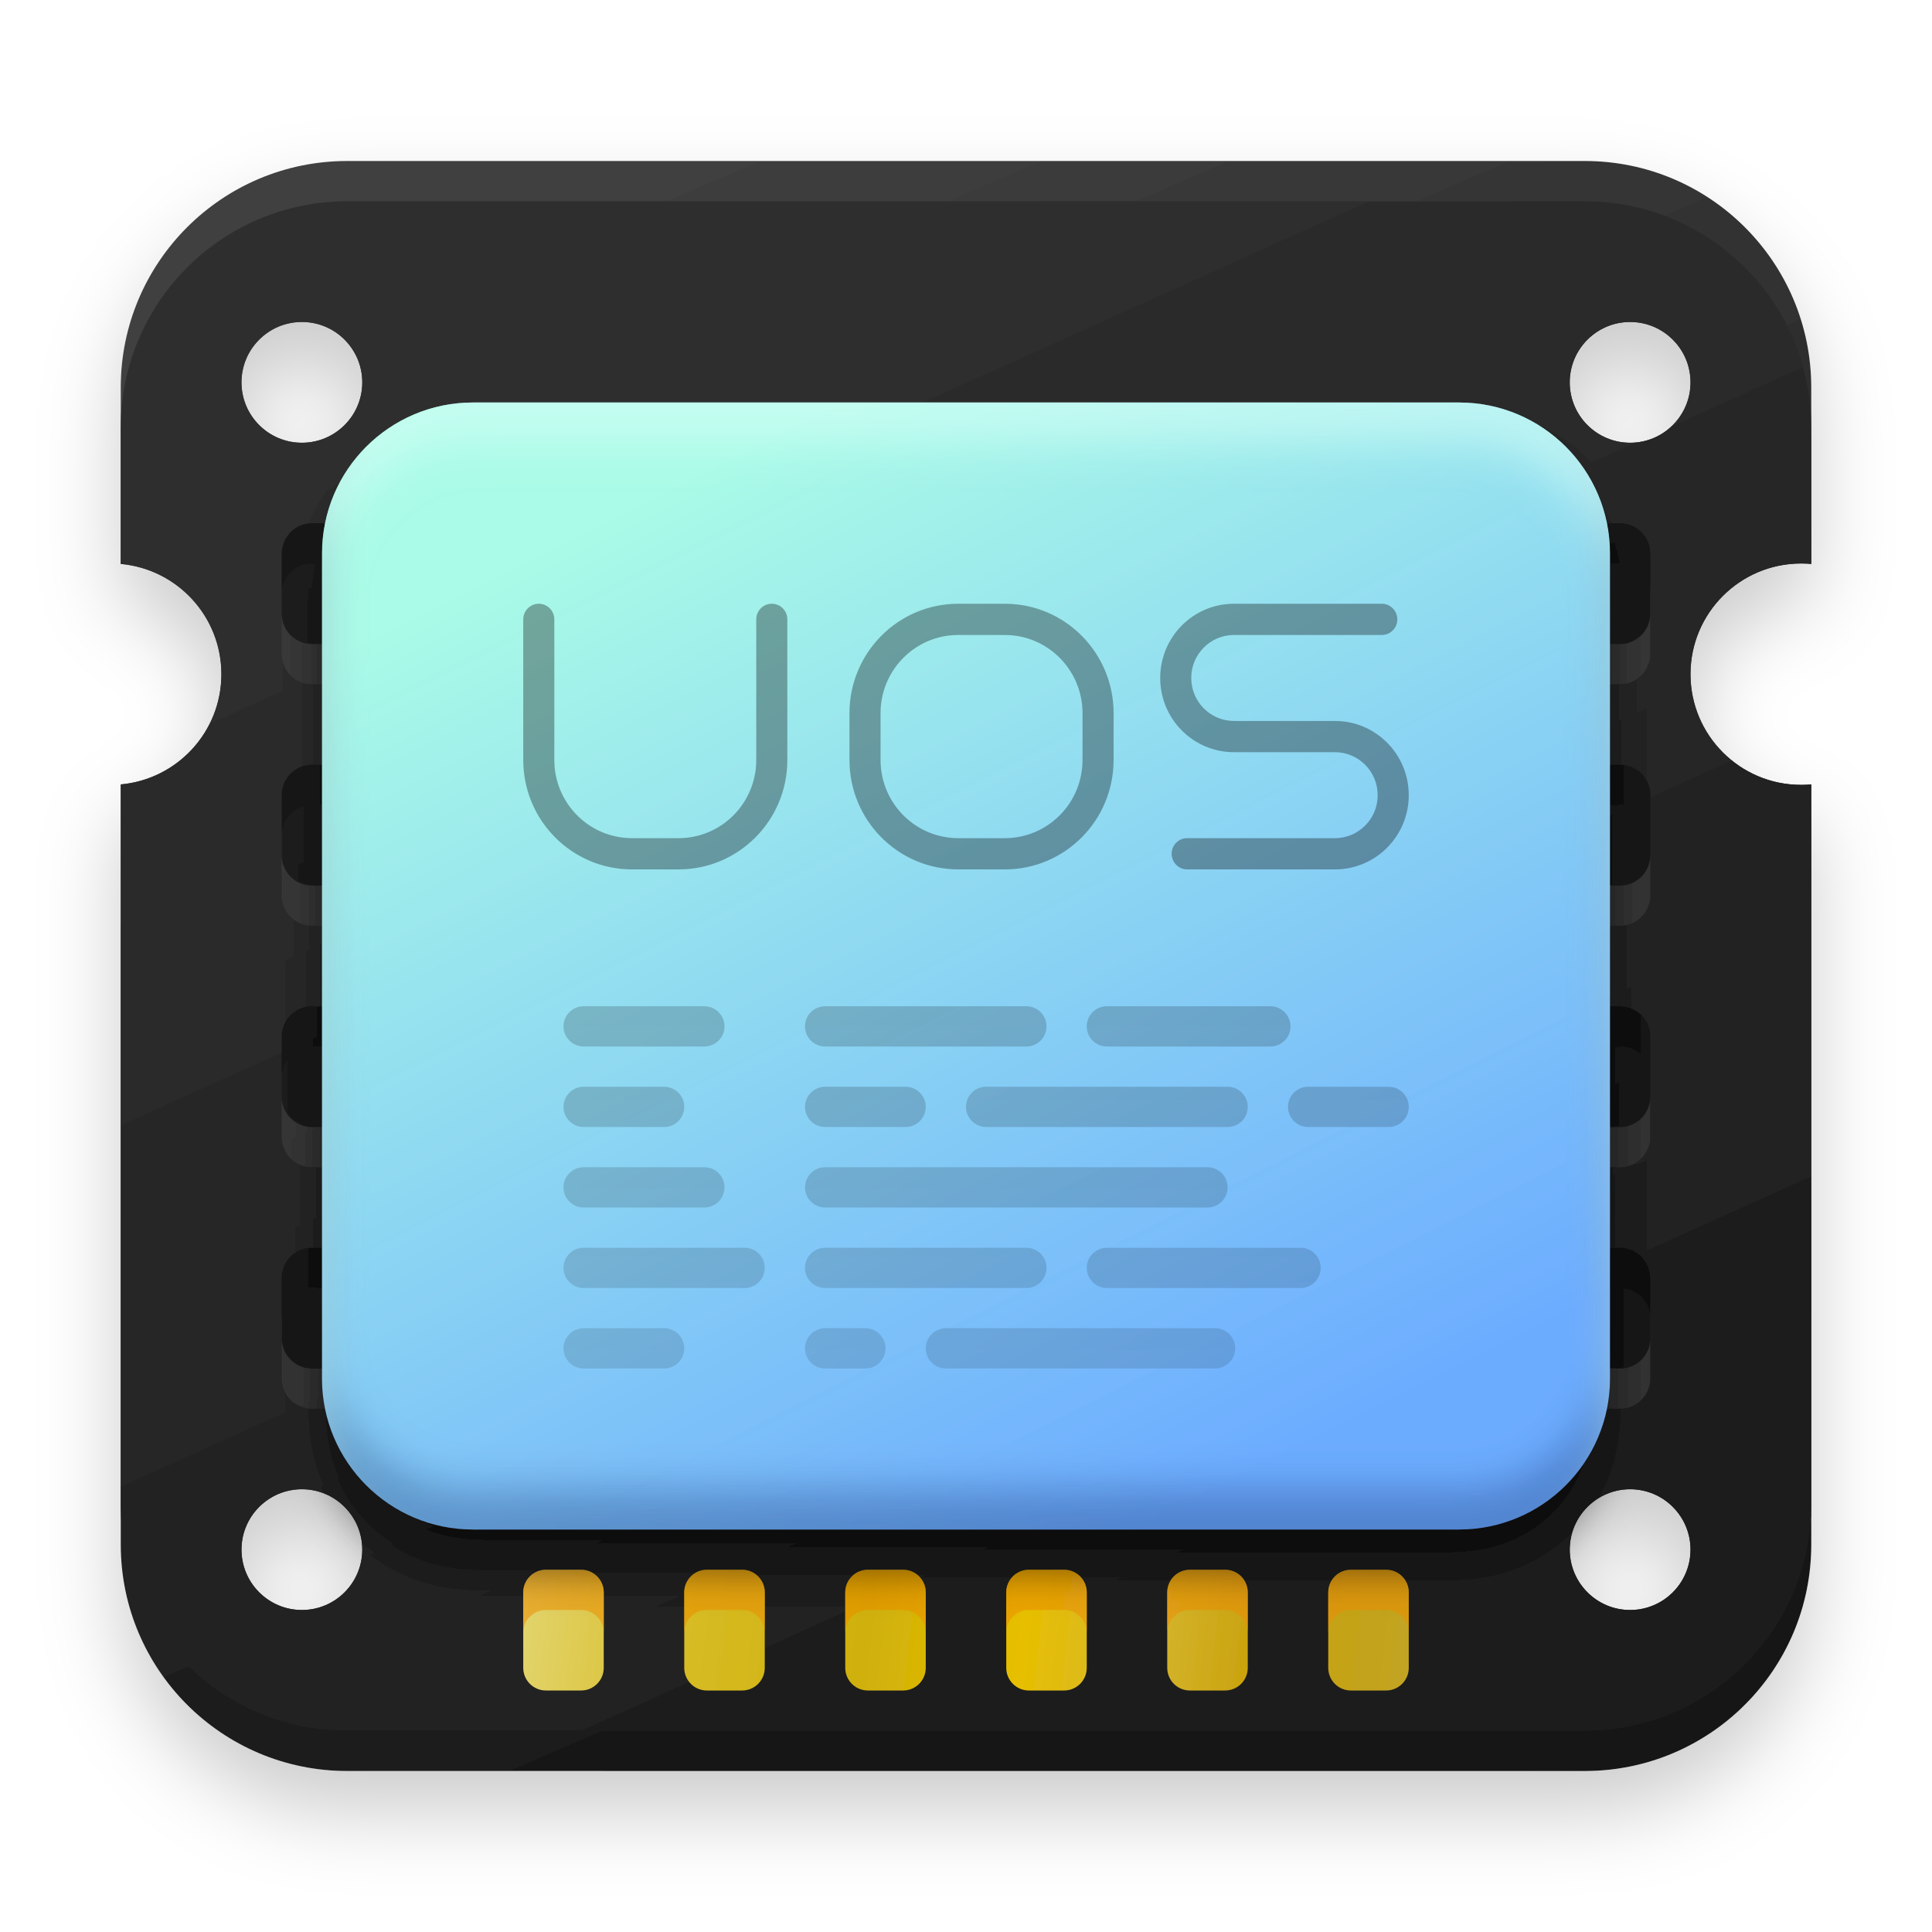
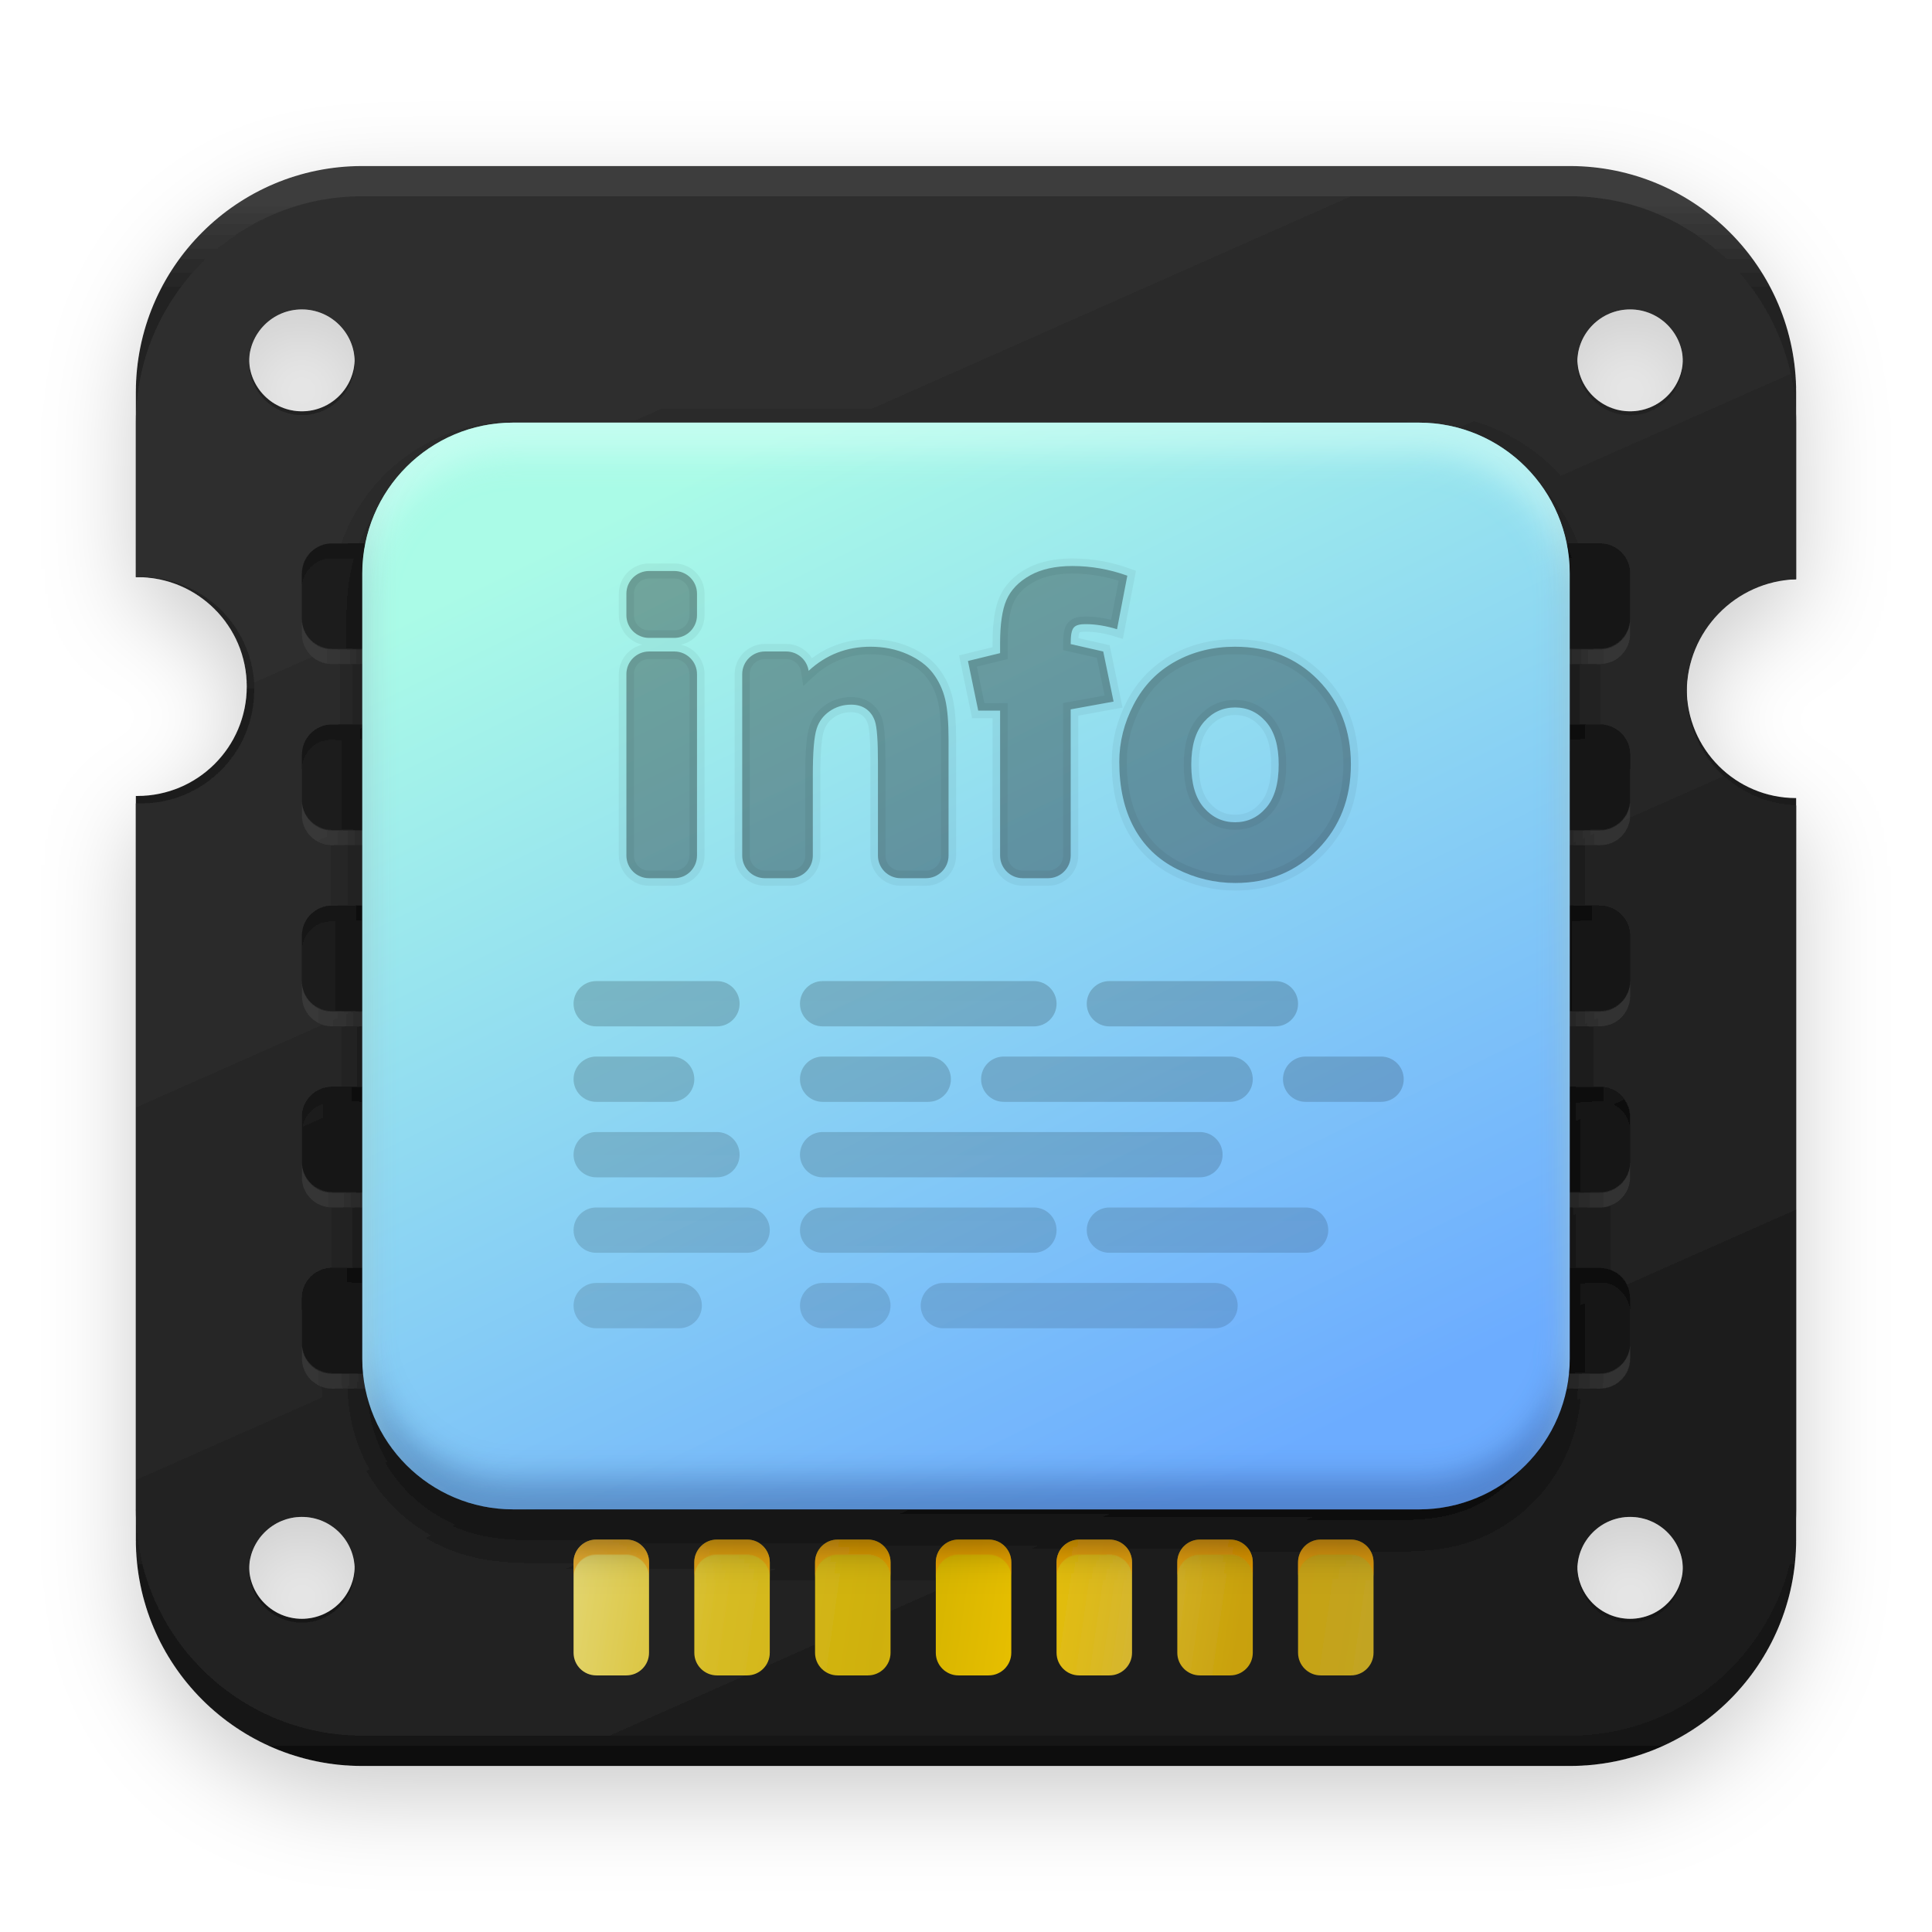
- <svg xmlns="http://www.w3.org/2000/svg" xmlns:xlink="http://www.w3.org/1999/xlink" width="48" height="48" viewBox="0 0 48 48">
+ <svg xmlns="http://www.w3.org/2000/svg" xmlns:xlink="http://www.w3.org/1999/xlink" width="128px" height="128px" viewBox="0 0 128 128" version="1.1">
  <defs>
-     <filter id="deepin-devicemanager48-a" width="130.2%" height="132.5%" x="-15.1%" y="-16.2%" filterUnits="objectBoundingBox">
-       <feOffset dy="1" in="SourceAlpha" result="shadowOffsetOuter1" />
-       <feGaussianBlur in="shadowOffsetOuter1" result="shadowBlurOuter1" stdDeviation="1" />
+     <filter x="-14.5%" y="-15.1%" width="129.1%" height="130.2%" filterUnits="objectBoundingBox" id="filter-1">
+       <feOffset dx="0" dy="2" in="SourceAlpha" result="shadowOffsetOuter1" />
+       <feGaussianBlur stdDeviation="3" in="shadowOffsetOuter1" result="shadowBlurOuter1" />
      <feComposite in="shadowBlurOuter1" in2="SourceAlpha" operator="out" result="shadowBlurOuter1" />
-       <feColorMatrix in="shadowBlurOuter1" result="shadowMatrixOuter1" values="0 0 0 0 0   0 0 0 0 0   0 0 0 0 0  0 0 0 0.2 0" />
+       <feColorMatrix values="0 0 0 0 0   0 0 0 0 0   0 0 0 0 0  0 0 0 0.2 0" type="matrix" in="shadowBlurOuter1" result="shadowMatrixOuter1" />
      <feMerge>
        <feMergeNode in="shadowMatrixOuter1" />
        <feMergeNode in="SourceGraphic" />
      </feMerge>
    </filter>
-     <linearGradient id="deepin-devicemanager48-b" x1="26.256%" x2="66.07%" y1="4.65%" y2="93.64%">
-       <stop offset="0%" stop-color="#3F3F3F" />
-       <stop offset="100%" stop-color="#141414" />
+     <linearGradient x1="50%" y1="1.467%" x2="50%" y2="100%" id="linearGradient-2">
+       <stop stop-color="#3E3E3E" offset="0%" />
+       <stop stop-color="#222222" offset="6.275%" />
+       <stop stop-color="#1A1A1A" offset="86.886%" />
+       <stop stop-color="#111111" offset="100%" />
    </linearGradient>
-     <linearGradient id="deepin-devicemanager48-c" x1="26.256%" x2="66.07%" y1="9.072%" y2="89.385%">
-       <stop offset="0%" stop-color="#2F2F2F" />
-       <stop offset="100%" stop-color="#1E1E1E" />
+     <linearGradient x1="26.256%" y1="7.009%" x2="66.07%" y2="91.37%" id="linearGradient-3">
+       <stop stop-color="#2F2F2F" offset="0%" />
+       <stop stop-color="#1E1E1E" offset="100%" />
    </linearGradient>
-     <path id="deepin-devicemanager48-d" d="M37.25,27 C37.664,27 38,27.336 38,27.75 L38,30.25 C38,30.664 37.664,31 37.25,31 L4.75,31 C4.336,31 4,30.664 4,30.25 L4,27.75 C4,27.336 4.336,27 4.75,27 L37.25,27 Z M37.25,21 C37.664,21 38,21.336 38,21.75 L38,24.25 C38,24.664 37.664,25 37.25,25 L4.75,25 C4.336,25 4,24.664 4,24.25 L4,21.75 C4,21.336 4.336,21 4.75,21 L37.25,21 Z M37.25,15 C37.664,15 38,15.336 38,15.75 L38,18.25 C38,18.664 37.664,19 37.25,19 L4.75,19 C4.336,19 4,18.664 4,18.25 L4,15.75 C4,15.336 4.336,15 4.75,15 L37.25,15 Z M37.25,9 C37.664,9 38,9.336 38,9.75 L38,12.25 C38,12.664 37.664,13 37.25,13 L4.75,13 C4.336,13 4,12.664 4,12.25 L4,9.75 C4,9.336 4.336,9 4.75,9 L37.25,9 Z" />
-     <filter id="deepin-devicemanager48-e" width="102.9%" height="104.5%" x="-1.5%" y="-2.3%" filterUnits="objectBoundingBox">
-       <feOffset dy="1" in="SourceAlpha" result="shadowOffsetInner1" />
-       <feComposite in="shadowOffsetInner1" in2="SourceAlpha" k2="-1" k3="1" operator="arithmetic" result="shadowInnerInner1" />
-       <feColorMatrix in="shadowInnerInner1" result="shadowMatrixInner1" values="0 0 0 0 0   0 0 0 0 0   0 0 0 0 0  0 0 0 0.183 0" />
-       <feOffset dy="-1" in="SourceAlpha" result="shadowOffsetInner2" />
-       <feComposite in="shadowOffsetInner2" in2="SourceAlpha" k2="-1" k3="1" operator="arithmetic" result="shadowInnerInner2" />
-       <feColorMatrix in="shadowInnerInner2" result="shadowMatrixInner2" values="0 0 0 0 1   0 0 0 0 1   0 0 0 0 1  0 0 0 0.12 0" />
+     <path d="M97,73 C98.105,73 99,73.895 99,75 L99,79 C99,80.105 98.105,81 97,81 L13,81 C11.895,81 11,80.105 11,79 L11,75 C11,73.895 11.895,73 13,73 L97,73 Z M97,61 C98.105,61 99,61.895 99,63 L99,67 C99,68.105 98.105,69 97,69 L13,69 C11.895,69 11,68.105 11,67 L11,63 C11,61.895 11.895,61 13,61 L97,61 Z M97,49 C98.105,49 99,49.895 99,51 L99,55 C99,56.105 98.105,57 97,57 L13,57 C11.895,57 11,56.105 11,55 L11,51 C11,49.895 11.895,49 13,49 L97,49 Z M97,37 C98.105,37 99,37.895 99,39 L99,43 C99,44.105 98.105,45 97,45 L13,45 C11.895,45 11,44.105 11,43 L11,39 C11,37.895 11.895,37 13,37 L97,37 Z M97,25 C98.105,25 99,25.895 99,27 L99,31 C99,32.105 98.105,33 97,33 L13,33 C11.895,33 11,32.105 11,31 L11,27 C11,25.895 11.895,25 13,25 L97,25 Z" id="path-4" />
+     <filter x="-0.6%" y="-0.9%" width="101.1%" height="101.8%" filterUnits="objectBoundingBox" id="filter-5">
+       <feOffset dx="0" dy="1" in="SourceAlpha" result="shadowOffsetInner1" />
+       <feComposite in="shadowOffsetInner1" in2="SourceAlpha" operator="arithmetic" k2="-1" k3="1" result="shadowInnerInner1" />
+       <feColorMatrix values="0 0 0 0 0   0 0 0 0 0   0 0 0 0 0  0 0 0 0.183 0" type="matrix" in="shadowInnerInner1" result="shadowMatrixInner1" />
+       <feOffset dx="0" dy="-1" in="SourceAlpha" result="shadowOffsetInner2" />
+       <feComposite in="shadowOffsetInner2" in2="SourceAlpha" operator="arithmetic" k2="-1" k3="1" result="shadowInnerInner2" />
+       <feColorMatrix values="0 0 0 0 1   0 0 0 0 1   0 0 0 0 1  0 0 0 0.12 0" type="matrix" in="shadowInnerInner2" result="shadowMatrixInner2" />
      <feMerge>
        <feMergeNode in="shadowMatrixInner1" />
        <feMergeNode in="shadowMatrixInner2" />
      </feMerge>
    </filter>
-     <linearGradient id="deepin-devicemanager48-f" x1="0%" x2="100%" y1="49.217%" y2="50.782%">
-       <stop offset="0%" stop-color="#E2D46C" />
-       <stop offset="18.149%" stop-color="#D7BC26" />
-       <stop offset="38.886%" stop-color="#CFB009" />
-       <stop offset="56.473%" stop-color="#E7BF00" />
-       <stop offset="70.402%" stop-color="#D5B630" />
-       <stop offset="83.443%" stop-color="#C9A10A" />
-       <stop offset="100%" stop-color="#C2A422" />
+     <linearGradient x1="0%" y1="48.786%" x2="100%" y2="51.213%" id="linearGradient-6">
+       <stop stop-color="#E2D46C" offset="0%" />
+       <stop stop-color="#D7BC26" offset="18.149%" />
+       <stop stop-color="#CFB009" offset="38.886%" />
+       <stop stop-color="#E7BF00" offset="56.473%" />
+       <stop stop-color="#D5B630" offset="70.402%" />
+       <stop stop-color="#C9A10A" offset="83.443%" />
+       <stop stop-color="#C2A422" offset="100%" />
    </linearGradient>
-     <path id="deepin-devicemanager48-g" d="M11.438,35 C11.748,35 12,35.252 12,35.562 L12,37.438 C12,37.748 11.748,38 11.438,38 L10.562,38 C10.252,38 10,37.748 10,37.438 L10,35.562 C10,35.252 10.252,35 10.562,35 L11.438,35 Z M15.438,35 C15.748,35 16,35.252 16,35.562 L16,37.438 C16,37.748 15.748,38 15.438,38 L14.562,38 C14.252,38 14,37.748 14,37.438 L14,35.562 C14,35.252 14.252,35 14.562,35 L15.438,35 Z M19.438,35 C19.748,35 20,35.252 20,35.562 L20,37.438 C20,37.748 19.748,38 19.438,38 L18.562,38 C18.252,38 18,37.748 18,37.438 L18,35.562 C18,35.252 18.252,35 18.562,35 L19.438,35 Z M23.438,35 C23.748,35 24,35.252 24,35.562 L24,37.438 C24,37.748 23.748,38 23.438,38 L22.562,38 C22.252,38 22,37.748 22,37.438 L22,35.562 C22,35.252 22.252,35 22.562,35 L23.438,35 Z M27.438,35 C27.748,35 28,35.252 28,35.562 L28,37.438 C28,37.748 27.748,38 27.438,38 L26.562,38 C26.252,38 26,37.748 26,37.438 L26,35.562 C26,35.252 26.252,35 26.562,35 L27.438,35 Z M31.438,35 C31.748,35 32,35.252 32,35.562 L32,37.438 C32,37.748 31.748,38 31.438,38 L30.562,38 C30.252,38 30,37.748 30,37.438 L30,35.562 C30,35.252 30.252,35 30.562,35 L31.438,35 Z" />
-     <filter id="deepin-devicemanager48-h" width="104.5%" height="133.3%" x="-2.3%" y="-16.7%" filterUnits="objectBoundingBox">
-       <feOffset dy="1" in="SourceAlpha" result="shadowOffsetInner1" />
-       <feComposite in="shadowOffsetInner1" in2="SourceAlpha" k2="-1" k3="1" operator="arithmetic" result="shadowInnerInner1" />
-       <feColorMatrix in="shadowInnerInner1" values="0 0 0 0 0.927   0 0 0 0 0.559   0 0 0 0 0  0 0 0 0.55 0" />
+     <path d="M32.5,91 C33.328,91 34,91.672 34,92.5 L34,98.5 C34,99.328 33.328,100 32.5,100 L30.5,100 C29.672,100 29,99.328 29,98.5 L29,92.5 C29,91.672 29.672,91 30.5,91 L32.5,91 Z M40.5,91 C41.328,91 42,91.672 42,92.5 L42,98.5 C42,99.328 41.328,100 40.5,100 L38.5,100 C37.672,100 37,99.328 37,98.5 L37,92.5 C37,91.672 37.672,91 38.5,91 L40.5,91 Z M48.5,91 C49.328,91 50,91.672 50,92.5 L50,98.5 C50,99.328 49.328,100 48.5,100 L46.5,100 C45.672,100 45,99.328 45,98.5 L45,92.5 C45,91.672 45.672,91 46.5,91 L48.5,91 Z M56.5,91 C57.328,91 58,91.672 58,92.5 L58,98.5 C58,99.328 57.328,100 56.5,100 L54.5,100 C53.672,100 53,99.328 53,98.5 L53,92.5 C53,91.672 53.672,91 54.5,91 L56.5,91 Z M64.5,91 C65.328,91 66,91.672 66,92.5 L66,98.5 C66,99.328 65.328,100 64.5,100 L62.5,100 C61.672,100 61,99.328 61,98.5 L61,92.5 C61,91.672 61.672,91 62.5,91 L64.5,91 Z M72.5,91 C73.328,91 74,91.672 74,92.5 L74,98.5 C74,99.328 73.328,100 72.5,100 L70.5,100 C69.672,100 69,99.328 69,98.5 L69,92.5 C69,91.672 69.672,91 70.5,91 L72.5,91 Z M80.5,91 C81.328,91 82,91.672 82,92.5 L82,98.5 C82,99.328 81.328,100 80.5,100 L78.5,100 C77.672,100 77,99.328 77,98.5 L77,92.5 C77,91.672 77.672,91 78.5,91 L80.5,91 Z" id="path-7" />
+     <filter x="-0.9%" y="-5.6%" width="101.9%" height="111.1%" filterUnits="objectBoundingBox" id="filter-8">
+       <feOffset dx="0" dy="1" in="SourceAlpha" result="shadowOffsetInner1" />
+       <feComposite in="shadowOffsetInner1" in2="SourceAlpha" operator="arithmetic" k2="-1" k3="1" result="shadowInnerInner1" />
+       <feColorMatrix values="0 0 0 0 0.927   0 0 0 0 0.559   0 0 0 0 0  0 0 0 0.55 0" type="matrix" in="shadowInnerInner1" />
    </filter>
-     <linearGradient id="deepin-devicemanager48-k" x1="25.707%" x2="75.49%" y1="7.758%" y2="93.322%">
-       <stop offset=".069%" stop-color="#AAFBE7" />
-       <stop offset="100%" stop-color="#6CACFF" />
+     <linearGradient x1="25.707%" y1="5.31%" x2="75.49%" y2="95.833%" id="linearGradient-9">
+       <stop stop-color="#AAFBE7" offset="0.069%" />
+       <stop stop-color="#6CACFF" offset="100%" />
    </linearGradient>
-     <rect id="deepin-devicemanager48-j" width="32" height="28" x="5" y="6" rx="3.75" />
-     <filter id="deepin-devicemanager48-i" width="112.5%" height="114.3%" x="-6.2%" y="-3.6%" filterUnits="objectBoundingBox">
-       <feOffset dy="1" in="SourceAlpha" result="shadowOffsetOuter1" />
-       <feGaussianBlur in="shadowOffsetOuter1" result="shadowBlurOuter1" stdDeviation=".5" />
-       <feColorMatrix in="shadowBlurOuter1" values="0 0 0 0 0   0 0 0 0 0   0 0 0 0 0  0 0 0 0.515 0" />
+     <rect id="path-10" x="15" y="17" width="80" height="72" rx="10" />
+     <filter x="-6.9%" y="-4.9%" width="113.8%" height="115.3%" filterUnits="objectBoundingBox" id="filter-11">
+       <feOffset dx="0" dy="2" in="SourceAlpha" result="shadowOffsetOuter1" />
+       <feGaussianBlur stdDeviation="1.5" in="shadowOffsetOuter1" result="shadowBlurOuter1" />
+       <feColorMatrix values="0 0 0 0 0   0 0 0 0 0   0 0 0 0 0  0 0 0 0.515 0" type="matrix" in="shadowBlurOuter1" />
    </filter>
-     <filter id="deepin-devicemanager48-l" width="112.5%" height="114.3%" x="-6.2%" y="-3.6%" filterUnits="objectBoundingBox">
-       <feGaussianBlur in="SourceAlpha" result="shadowBlurInner1" stdDeviation=".5" />
-       <feOffset dy="-1" in="shadowBlurInner1" result="shadowOffsetInner1" />
-       <feComposite in="shadowOffsetInner1" in2="SourceAlpha" k2="-1" k3="1" operator="arithmetic" result="shadowInnerInner1" />
-       <feColorMatrix in="shadowInnerInner1" result="shadowMatrixInner1" values="0 0 0 0 0   0 0 0 0 0.051   0 0 0 0 0.262  0 0 0 0.251 0" />
-       <feGaussianBlur in="SourceAlpha" result="shadowBlurInner2" stdDeviation=".5" />
-       <feOffset dy="1" in="shadowBlurInner2" result="shadowOffsetInner2" />
-       <feComposite in="shadowOffsetInner2" in2="SourceAlpha" k2="-1" k3="1" operator="arithmetic" result="shadowInnerInner2" />
-       <feColorMatrix in="shadowInnerInner2" result="shadowMatrixInner2" values="0 0 0 0 0.839   0 0 0 0 1   0 0 0 0 0.969  0 0 0 0.568 0" />
+     <filter x="-6.2%" y="-4.2%" width="112.5%" height="113.9%" filterUnits="objectBoundingBox" id="filter-12">
+       <feGaussianBlur stdDeviation="1" in="SourceAlpha" result="shadowBlurInner1" />
+       <feOffset dx="0" dy="-2" in="shadowBlurInner1" result="shadowOffsetInner1" />
+       <feComposite in="shadowOffsetInner1" in2="SourceAlpha" operator="arithmetic" k2="-1" k3="1" result="shadowInnerInner1" />
+       <feColorMatrix values="0 0 0 0 0   0 0 0 0 0.051   0 0 0 0 0.262  0 0 0 0.251 0" type="matrix" in="shadowInnerInner1" result="shadowMatrixInner1" />
+       <feGaussianBlur stdDeviation="1" in="SourceAlpha" result="shadowBlurInner2" />
+       <feOffset dx="0" dy="2" in="shadowBlurInner2" result="shadowOffsetInner2" />
+       <feComposite in="shadowOffsetInner2" in2="SourceAlpha" operator="arithmetic" k2="-1" k3="1" result="shadowInnerInner2" />
+       <feColorMatrix values="0 0 0 0 0.839   0 0 0 0 1   0 0 0 0 0.969  0 0 0 0.568 0" type="matrix" in="shadowInnerInner2" result="shadowMatrixInner2" />
      <feMerge>
        <feMergeNode in="shadowMatrixInner1" />
        <feMergeNode in="shadowMatrixInner2" />
      </feMerge>
    </filter>
-     <linearGradient id="deepin-devicemanager48-m" x1="50%" x2="50%" y1=".523%" y2="100%">
-       <stop offset="0%" stop-opacity=".8" />
-       <stop offset="99.472%" stop-opacity=".531" />
+     <linearGradient x1="50%" y1="0.523%" x2="50%" y2="100%" id="linearGradient-13">
+       <stop stop-color="#000000" stop-opacity="0.8" offset="0%" />
+       <stop stop-color="#000000" stop-opacity="0.531" offset="99.472%" />
    </linearGradient>
  </defs>
-   <g fill="none" fill-rule="evenodd" filter="url(#deepin-devicemanager48-a)" transform="translate(3 4)">
-     <path fill="url(#deepin-devicemanager48-b)" d="M36.375,0 C39.482,-5.70673477e-16 42,2.518 42,5.625 L42.001,10.011 C41.918,10.004 41.835,10 41.75,10 C40.231,10 39,11.231 39,12.75 C39,14.269 40.231,15.5 41.75,15.5 C41.835,15.5 41.918,15.496 42.001,15.489 L42,34.375 C42,37.482 39.482,40 36.375,40 L5.625,40 C2.518,40 -1.39590785e-15,37.482 0,34.375 L0,15.489 C1.402,15.362 2.5,14.184 2.5,12.75 C2.5,11.316 1.402,10.138 0,10.011 L0,5.625 C-3.80448985e-16,2.518 2.518,5.70673477e-16 5.625,0 L36.375,0 Z M4.5,33 C3.672,33 3,33.672 3,34.5 C3,35.328 3.672,36 4.5,36 C5.328,36 6,35.328 6,34.5 C6,33.672 5.328,33 4.5,33 Z M37.5,33 C36.672,33 36,33.672 36,34.5 C36,35.328 36.672,36 37.5,36 C38.328,36 39,35.328 39,34.5 C39,33.672 38.328,33 37.5,33 Z M4.5,4 C3.672,4 3,4.672 3,5.5 C3,6.328 3.672,7 4.5,7 C5.328,7 6,6.328 6,5.5 C6,4.672 5.328,4 4.5,4 Z M37.5,4 C36.672,4 36,4.672 36,5.5 C36,6.328 36.672,7 37.5,7 C38.328,7 39,6.328 39,5.5 C39,4.672 38.328,4 37.5,4 Z" />
-     <path fill="url(#deepin-devicemanager48-c)" d="M36.375,1 C39.482,1 42,3.518 42,6.625 L42.001,10.011 C41.918,10.004 41.835,10 41.75,10 C40.231,10 39,11.231 39,12.75 C39,14.269 40.231,15.5 41.75,15.5 C41.835,15.5 41.918,15.496 42.001,15.489 L42,33.375 C42,36.482 39.482,39 36.375,39 L5.625,39 C2.518,39 -2.28408627e-15,36.482 0,33.375 L0,15.489 C1.402,15.362 2.5,14.184 2.5,12.75 C2.5,11.316 1.402,10.138 0,10.011 L0,6.625 C-3.80448985e-16,3.518 2.518,1 5.625,1 L36.375,1 Z M4.5,33 C3.672,33 3,33.672 3,34.5 C3,35.328 3.672,36 4.5,36 C5.328,36 6,35.328 6,34.5 C6,33.672 5.328,33 4.5,33 Z M37.5,33 C36.672,33 36,33.672 36,34.5 C36,35.328 36.672,36 37.5,36 C38.328,36 39,35.328 39,34.5 C39,33.672 38.328,33 37.5,33 Z M4.5,4 C3.672,4 3,4.672 3,5.5 C3,6.328 3.672,7 4.5,7 C5.328,7 6,6.328 6,5.5 C6,4.672 5.328,4 4.5,4 Z M37.5,4 C36.672,4 36,4.672 36,5.5 C36,6.328 36.672,7 37.5,7 C38.328,7 39,6.328 39,5.5 C39,4.672 38.328,4 37.5,4 Z" />
-     <use fill="#000" fill-opacity=".35" xlink:href="#deepin-devicemanager48-d" />
-     <use fill="#000" filter="url(#deepin-devicemanager48-e)" xlink:href="#deepin-devicemanager48-d" />
-     <use fill="url(#deepin-devicemanager48-f)" xlink:href="#deepin-devicemanager48-g" />
-     <use fill="#000" filter="url(#deepin-devicemanager48-h)" xlink:href="#deepin-devicemanager48-g" />
-     <use fill="#000" filter="url(#deepin-devicemanager48-i)" xlink:href="#deepin-devicemanager48-j" />
-     <use fill="url(#deepin-devicemanager48-k)" xlink:href="#deepin-devicemanager48-j" />
-     <use fill="#000" filter="url(#deepin-devicemanager48-l)" xlink:href="#deepin-devicemanager48-j" />
-     <path fill="url(#deepin-devicemanager48-m)" d="M13.5,29 C13.776,29 14,29.224 14,29.5 C14,29.776 13.776,30 13.5,30 L11.5,30 C11.224,30 11,29.776 11,29.5 C11,29.224 11.224,29 11.5,29 L13.5,29 Z M18.5,29 C18.776,29 19,29.224 19,29.5 C19,29.776 18.776,30 18.5,30 L17.5,30 C17.224,30 17,29.776 17,29.5 C17,29.224 17.224,29 17.5,29 L18.5,29 Z M27.188,29 C27.464,29 27.688,29.224 27.688,29.5 C27.688,29.776 27.464,30 27.188,30 L20.5,30 C20.224,30 20,29.776 20,29.5 C20,29.224 20.224,29 20.5,29 L27.188,29 Z M15.5,27 C15.776,27 16,27.224 16,27.5 C16,27.776 15.776,28 15.5,28 L11.5,28 C11.224,28 11,27.776 11,27.5 C11,27.224 11.224,27 11.5,27 L15.5,27 Z M22.5,27 C22.776,27 23,27.224 23,27.5 C23,27.776 22.776,28 22.5,28 L17.5,28 C17.224,28 17,27.776 17,27.5 C17,27.224 17.224,27 17.5,27 L22.5,27 Z M29.312,27 C29.589,27 29.812,27.224 29.812,27.5 C29.812,27.776 29.589,28 29.312,28 L24.5,28 C24.224,28 24,27.776 24,27.5 C24,27.224 24.224,27 24.5,27 L29.312,27 Z M14.5,25 C14.776,25 15,25.224 15,25.5 C15,25.776 14.776,26 14.5,26 L11.5,26 C11.224,26 11,25.776 11,25.5 C11,25.224 11.224,25 11.5,25 L14.5,25 Z M27,25 C27.276,25 27.5,25.224 27.5,25.5 C27.5,25.776 27.276,26 27,26 L17.5,26 C17.224,26 17,25.776 17,25.5 C17,25.224 17.224,25 17.5,25 L27,25 Z M13.5,23 C13.776,23 14,23.224 14,23.5 C14,23.776 13.776,24 13.5,24 L11.5,24 C11.224,24 11,23.776 11,23.5 C11,23.224 11.224,23 11.5,23 L13.5,23 Z M19.5,23 C19.776,23 20,23.224 20,23.5 C20,23.776 19.776,24 19.5,24 L17.5,24 C17.224,24 17,23.776 17,23.5 C17,23.224 17.224,23 17.5,23 L19.5,23 Z M27.5,23 C27.776,23 28,23.224 28,23.5 C28,23.776 27.776,24 27.5,24 L21.5,24 C21.224,24 21,23.776 21,23.5 C21,23.224 21.224,23 21.5,23 L27.5,23 Z M31.5,23 C31.776,23 32,23.224 32,23.5 C32,23.776 31.776,24 31.5,24 L29.5,24 C29.224,24 29,23.776 29,23.5 C29,23.224 29.224,23 29.5,23 L31.5,23 Z M14.5,21 C14.776,21 15,21.224 15,21.5 C15,21.776 14.776,22 14.5,22 L11.5,22 C11.224,22 11,21.776 11,21.5 C11,21.224 11.224,21 11.5,21 L14.5,21 Z M22.5,21 C22.776,21 23,21.224 23,21.5 C23,21.776 22.776,22 22.5,22 L17.5,22 C17.224,22 17,21.776 17,21.5 C17,21.224 17.224,21 17.5,21 L22.5,21 Z M28.562,21 C28.839,21 29.062,21.224 29.062,21.5 C29.062,21.776 28.839,22 28.562,22 L24.5,22 C24.224,22 24,21.776 24,21.5 C24,21.224 24.224,21 24.5,21 L28.562,21 Z" opacity=".229" />
-     <path fill="#000" fill-opacity=".33" fill-rule="nonzero" d="M16.175,11 C16.389,11 16.561,11.174 16.561,11.388 L16.561,11.388 L16.561,14.882 C16.561,16.383 15.352,17.6 13.86,17.6 L13.86,17.6 L12.702,17.6 C11.21,17.6 10,16.383 10,14.882 L10,14.882 L10,11.388 C10,11.174 10.173,11 10.386,11 C10.599,11 10.772,11.174 10.772,11.388 L10.772,11.388 L10.772,14.882 C10.772,15.954 11.636,16.824 12.702,16.824 L12.702,16.824 L13.86,16.824 C14.925,16.824 15.789,15.954 15.789,14.882 L15.789,14.882 L15.789,11.388 C15.789,11.174 15.962,11 16.175,11 Z M21.965,11 C23.457,11 24.667,12.217 24.667,13.718 L24.667,14.882 C24.667,16.383 23.457,17.6 21.965,17.6 L20.807,17.6 C19.315,17.6 18.105,16.383 18.105,14.882 L18.105,13.718 C18.105,12.217 19.315,11 20.807,11 L21.965,11 Z M31.33,11 C31.543,11 31.716,11.174 31.716,11.388 C31.716,11.603 31.543,11.776 31.33,11.776 L31.33,11.776 L27.658,11.776 C27.072,11.776 26.596,12.254 26.596,12.844 C26.596,13.434 27.072,13.912 27.658,13.912 L27.658,13.912 L30.167,13.912 C31.179,13.912 32,14.737 32,15.756 C32,16.774 31.179,17.6 30.167,17.6 L30.167,17.6 L26.495,17.6 C26.282,17.6 26.109,17.426 26.109,17.212 C26.109,16.997 26.282,16.824 26.495,16.824 L26.495,16.824 L30.167,16.824 C30.753,16.824 31.228,16.346 31.228,15.756 C31.228,15.166 30.753,14.688 30.167,14.688 L30.167,14.688 L27.658,14.688 C26.645,14.688 25.825,13.863 25.825,12.844 C25.825,11.826 26.645,11 27.658,11 L27.658,11 Z M21.965,11.776 L20.807,11.776 C19.741,11.776 18.877,12.646 18.877,13.718 L18.877,14.882 C18.877,15.954 19.741,16.824 20.807,16.824 L21.965,16.824 C23.031,16.824 23.895,15.954 23.895,14.882 L23.895,13.718 C23.895,12.646 23.031,11.776 21.965,11.776 Z" />
+   <g id="deepin-devicemanager" stroke="none" stroke-width="1" fill="none" fill-rule="evenodd">
+     <g id="编组" filter="url(#filter-1)" transform="translate(9, 11)">
+       <path d="M95,0 C103.285,-1.52179594e-15 110,6.716 110,15 L110,27.375 L110,27.375 C105.996,27.375 102.75,30.621 102.75,34.625 C102.75,38.629 105.996,41.875 110,41.875 L110,91 C110,99.284 103.285,106 95,106 L15,106 C6.716,106 0,99.284 0,91 L-0,41.734 C0.032,41.735 0.065,41.735 0.098,41.735 C4.102,41.735 7.348,38.489 7.348,34.485 C7.348,30.481 4.102,27.235 0.098,27.235 L-0,27.236 L0,15 C0,6.716 6.716,1.52179594e-15 15,0 L95,0 Z M11,89.25 C9.067,89.25 7.5,90.817 7.5,92.75 C7.5,94.683 9.067,96.25 11,96.25 C12.933,96.25 14.5,94.683 14.5,92.75 C14.5,90.817 12.933,89.25 11,89.25 Z M99,89.25 C97.067,89.25 95.5,90.817 95.5,92.75 C95.5,94.683 97.067,96.25 99,96.25 C100.933,96.25 102.5,94.683 102.5,92.75 C102.5,90.817 100.933,89.25 99,89.25 Z M11,9.25 C9.067,9.25 7.5,10.817 7.5,12.75 C7.5,14.683 9.067,16.25 11,16.25 C12.933,16.25 14.5,14.683 14.5,12.75 C14.5,10.817 12.933,9.25 11,9.25 Z M99,9.25 C97.067,9.25 95.5,10.817 95.5,12.75 C95.5,14.683 97.067,16.25 99,16.25 C100.933,16.25 102.5,14.683 102.5,12.75 C102.5,10.817 100.933,9.25 99,9.25 Z" id="形状结合" fill="url(#linearGradient-2)" />
+       <path d="M95.001,2 C103.285,2 110.001,8.716 110.001,17 L110.001,27.379 C105.974,27.511 102.751,30.816 102.751,34.875 C102.751,38.934 105.974,42.239 110.001,42.371 L110.001,89 C110.001,97.284 103.285,104 95.001,104 L15.001,104 C6.716,104 0.001,97.284 0.001,89 L0,42.227 C0.116,42.232 0.231,42.235 0.348,42.235 C4.49,42.235 7.848,38.877 7.848,34.735 C7.848,30.593 4.49,27.235 0.348,27.235 C0.231,27.235 0.116,27.238 0,27.243 L0.001,17 C0.001,8.716 6.716,2 15.001,2 L95.001,2 Z M11.001,89.5 C9.068,89.5 7.501,91.067 7.501,93 C7.501,94.933 9.068,96.5 11.001,96.5 C12.934,96.5 14.501,94.933 14.501,93 C14.501,91.067 12.934,89.5 11.001,89.5 Z M99.001,89.5 C97.068,89.5 95.501,91.067 95.501,93 C95.501,94.933 97.068,96.5 99.001,96.5 C100.934,96.5 102.501,94.933 102.501,93 C102.501,91.067 100.934,89.5 99.001,89.5 Z M11,9.5 C9.067,9.5 7.5,11.067 7.5,13 C7.5,14.933 9.067,16.5 11,16.5 C12.933,16.5 14.5,14.933 14.5,13 C14.5,11.067 12.933,9.5 11,9.5 Z M99,9.5 C97.067,9.5 95.5,11.067 95.5,13 C95.5,14.933 97.067,16.5 99,16.5 C100.933,16.5 102.5,14.933 102.5,13 C102.5,11.067 100.933,9.5 99,9.5 Z" id="形状结合备份" fill="url(#linearGradient-3)" />
+       <g id="形状结合">
+         <use fill-opacity="0.35" fill="#000000" fill-rule="evenodd" xlink:href="#path-4" />
+         <use fill="black" fill-opacity="1" filter="url(#filter-5)" xlink:href="#path-4" />
+       </g>
+       <g id="形状结合">
+         <use fill="url(#linearGradient-6)" fill-rule="evenodd" xlink:href="#path-7" />
+         <use fill="black" fill-opacity="1" filter="url(#filter-8)" xlink:href="#path-7" />
+       </g>
+       <g id="矩形">
+         <use fill="black" fill-opacity="1" filter="url(#filter-11)" xlink:href="#path-10" />
+         <use fill="url(#linearGradient-9)" fill-rule="evenodd" xlink:href="#path-10" />
+         <use fill="black" fill-opacity="1" filter="url(#filter-12)" xlink:href="#path-10" />
+       </g>
+       <path d="M34,26.83 L35.678,26.83 C36.092,26.83 36.467,26.998 36.739,27.269 C37.01,27.541 37.178,27.916 37.178,28.33 L37.178,29.762 C37.178,30.177 37.01,30.552 36.739,30.823 C36.467,31.094 36.092,31.262 35.678,31.262 L34,31.262 C33.586,31.262 33.211,31.094 32.939,30.823 C32.668,30.552 32.5,30.177 32.5,29.762 L32.5,28.33 C32.5,27.916 32.668,27.541 32.939,27.269 C33.211,26.998 33.586,26.83 34,26.83 Z M32.5,45.683 L32.5,33.663 C32.5,33.249 32.668,32.874 32.939,32.603 C33.211,32.331 33.586,32.163 34,32.163 L35.678,32.163 C36.092,32.163 36.467,32.331 36.739,32.603 C37.01,32.874 37.178,33.249 37.178,33.663 L37.178,45.683 C37.178,46.097 37.01,46.472 36.739,46.744 C36.467,47.015 36.092,47.183 35.678,47.183 L34,47.183 C33.586,47.183 33.211,47.015 32.939,46.744 C32.668,46.472 32.5,46.097 32.5,45.683 Z M53.844,37.97 L53.844,45.683 C53.844,46.097 53.676,46.472 53.404,46.744 C53.133,47.015 52.758,47.183 52.344,47.183 L50.666,47.183 C50.252,47.183 49.877,47.015 49.605,46.744 C49.334,46.472 49.166,46.097 49.166,45.683 L49.166,39.528 C49.166,38.103 49.107,37.177 48.959,36.757 C48.839,36.419 48.648,36.153 48.378,35.965 C48.104,35.773 47.773,35.685 47.388,35.685 C46.858,35.685 46.381,35.83 45.959,36.123 C45.546,36.411 45.262,36.791 45.109,37.266 C44.93,37.819 44.852,38.843 44.852,40.333 L44.852,45.683 C44.852,46.097 44.684,46.472 44.413,46.744 C44.141,47.015 43.766,47.183 43.352,47.183 L41.674,47.183 C41.26,47.183 40.885,47.015 40.613,46.744 C40.342,46.472 40.174,46.097 40.174,45.683 L40.174,33.663 C40.174,33.249 40.342,32.874 40.613,32.603 C40.885,32.331 41.26,32.163 41.674,32.163 L43.09,32.163 C43.504,32.163 43.879,32.331 44.151,32.603 C44.373,32.825 44.526,33.118 44.574,33.444 C45.728,32.376 47.095,31.847 48.671,31.847 C49.556,31.847 50.364,32.009 51.097,32.331 C51.859,32.665 52.43,33.098 52.82,33.617 C53.206,34.129 53.476,34.711 53.628,35.362 C53.769,35.969 53.844,36.838 53.844,37.97 Z M61.936,45.683 C61.936,46.097 61.769,46.472 61.497,46.744 C61.226,47.015 60.851,47.183 60.436,47.183 L58.759,47.183 C58.344,47.183 57.969,47.015 57.698,46.744 C57.426,46.472 57.259,46.097 57.259,45.683 L57.259,36.081 L55.81,36.081 L55.129,32.792 L57.259,32.271 L57.259,31.607 C57.259,30.338 57.405,29.394 57.672,28.77 C57.961,28.094 58.487,27.536 59.266,27.109 C59.997,26.709 60.919,26.5 62.038,26.5 C63.284,26.5 64.501,26.714 65.688,27.141 L65.006,30.688 C64.279,30.465 63.586,30.351 62.929,30.351 C62.582,30.351 62.308,30.396 62.151,30.567 C61.974,30.759 61.936,31.147 61.936,31.673 L64.092,32.163 L64.778,35.481 L61.936,35.998 L61.936,45.683 Z M66.115,35.666 C66.764,34.423 67.686,33.474 68.876,32.819 C70.052,32.173 71.364,31.847 72.814,31.847 C75.065,31.847 76.906,32.591 78.342,34.063 C79.776,35.533 80.5,37.387 80.5,39.634 C80.5,41.897 79.77,43.769 78.323,45.256 C76.871,46.749 75.045,47.5 72.841,47.5 C71.488,47.5 70.198,47.192 68.971,46.575 C67.72,45.947 66.769,45.025 66.118,43.811 C65.481,42.624 65.155,41.18 65.155,39.475 C65.155,38.164 65.474,36.894 66.115,35.666 Z M69.925,39.673 C69.925,40.912 70.194,41.874 70.781,42.537 C71.334,43.162 72.015,43.477 72.828,43.477 C73.639,43.477 74.318,43.162 74.867,42.538 C75.45,41.874 75.717,40.903 75.717,39.647 C75.717,38.424 75.449,37.471 74.867,36.809 C74.318,36.184 73.639,35.87 72.828,35.87 C72.015,35.87 71.334,36.185 70.781,36.81 C70.194,37.473 69.925,38.434 69.925,39.673 Z" id="info" stroke-opacity="0.05" stroke="#000000" fill-opacity="0.33" fill="#000000" fill-rule="nonzero" />
+       <path d="M36,74 C36.828,74 37.5,74.672 37.5,75.5 C37.5,76.328 36.828,77 36,77 L30.5,77 C29.672,77 29,76.328 29,75.5 C29,74.672 29.672,74 30.5,74 L36,74 Z M48.5,74 C49.328,74 50,74.672 50,75.5 C50,76.328 49.328,77 48.5,77 L45.5,77 C44.672,77 44,76.328 44,75.5 C44,74.672 44.672,74 45.5,74 L48.5,74 Z M71.5,74 C72.328,74 73,74.672 73,75.5 C73,76.328 72.328,77 71.5,77 L53.5,77 C52.672,77 52,76.328 52,75.5 C52,74.672 52.672,74 53.5,74 L71.5,74 Z M40.5,69 C41.328,69 42,69.672 42,70.5 C42,71.328 41.328,72 40.5,72 L30.5,72 C29.672,72 29,71.328 29,70.5 C29,69.672 29.672,69 30.5,69 L40.5,69 Z M59.5,69 C60.328,69 61,69.672 61,70.5 C61,71.328 60.328,72 59.5,72 L45.5,72 C44.672,72 44,71.328 44,70.5 C44,69.672 44.672,69 45.5,69 L59.5,69 Z M77.5,69 C78.328,69 79,69.672 79,70.5 C79,71.328 78.328,72 77.5,72 L64.5,72 C63.672,72 63,71.328 63,70.5 C63,69.672 63.672,69 64.5,69 L77.5,69 Z M38.5,64 C39.328,64 40,64.672 40,65.5 C40,66.328 39.328,67 38.5,67 L30.5,67 C29.672,67 29,66.328 29,65.5 C29,64.672 29.672,64 30.5,64 L38.5,64 Z M70.5,64 C71.328,64 72,64.672 72,65.5 C72,66.328 71.328,67 70.5,67 L45.5,67 C44.672,67 44,66.328 44,65.5 C44,64.672 44.672,64 45.5,64 L70.5,64 Z M35.5,59 C36.328,59 37,59.672 37,60.5 C37,61.328 36.328,62 35.5,62 L30.5,62 C29.672,62 29,61.328 29,60.5 C29,59.672 29.672,59 30.5,59 L35.5,59 Z M52.5,59 C53.328,59 54,59.672 54,60.5 C54,61.328 53.328,62 52.5,62 L45.5,62 C44.672,62 44,61.328 44,60.5 C44,59.672 44.672,59 45.5,59 L52.5,59 Z M72.5,59 C73.328,59 74,59.672 74,60.5 C74,61.328 73.328,62 72.5,62 L57.5,62 C56.672,62 56,61.328 56,60.5 C56,59.672 56.672,59 57.5,59 L72.5,59 Z M82.5,59 C83.328,59 84,59.672 84,60.5 C84,61.328 83.328,62 82.5,62 L77.5,62 C76.672,62 76,61.328 76,60.5 C76,59.672 76.672,59 77.5,59 L82.5,59 Z M38.5,54 C39.328,54 40,54.672 40,55.5 C40,56.328 39.328,57 38.5,57 L30.5,57 C29.672,57 29,56.328 29,55.5 C29,54.672 29.672,54 30.5,54 L38.5,54 Z M59.5,54 C60.328,54 61,54.672 61,55.5 C61,56.328 60.328,57 59.5,57 L45.5,57 C44.672,57 44,56.328 44,55.5 C44,54.672 44.672,54 45.5,54 L59.5,54 Z M75.5,54 C76.328,54 77,54.672 77,55.5 C77,56.328 76.328,57 75.5,57 L64.5,57 C63.672,57 63,56.328 63,55.5 C63,54.672 63.672,54 64.5,54 L75.5,54 Z" id="形状结合" fill="url(#linearGradient-13)" opacity="0.229" />
+     </g>
  </g>
</svg>
